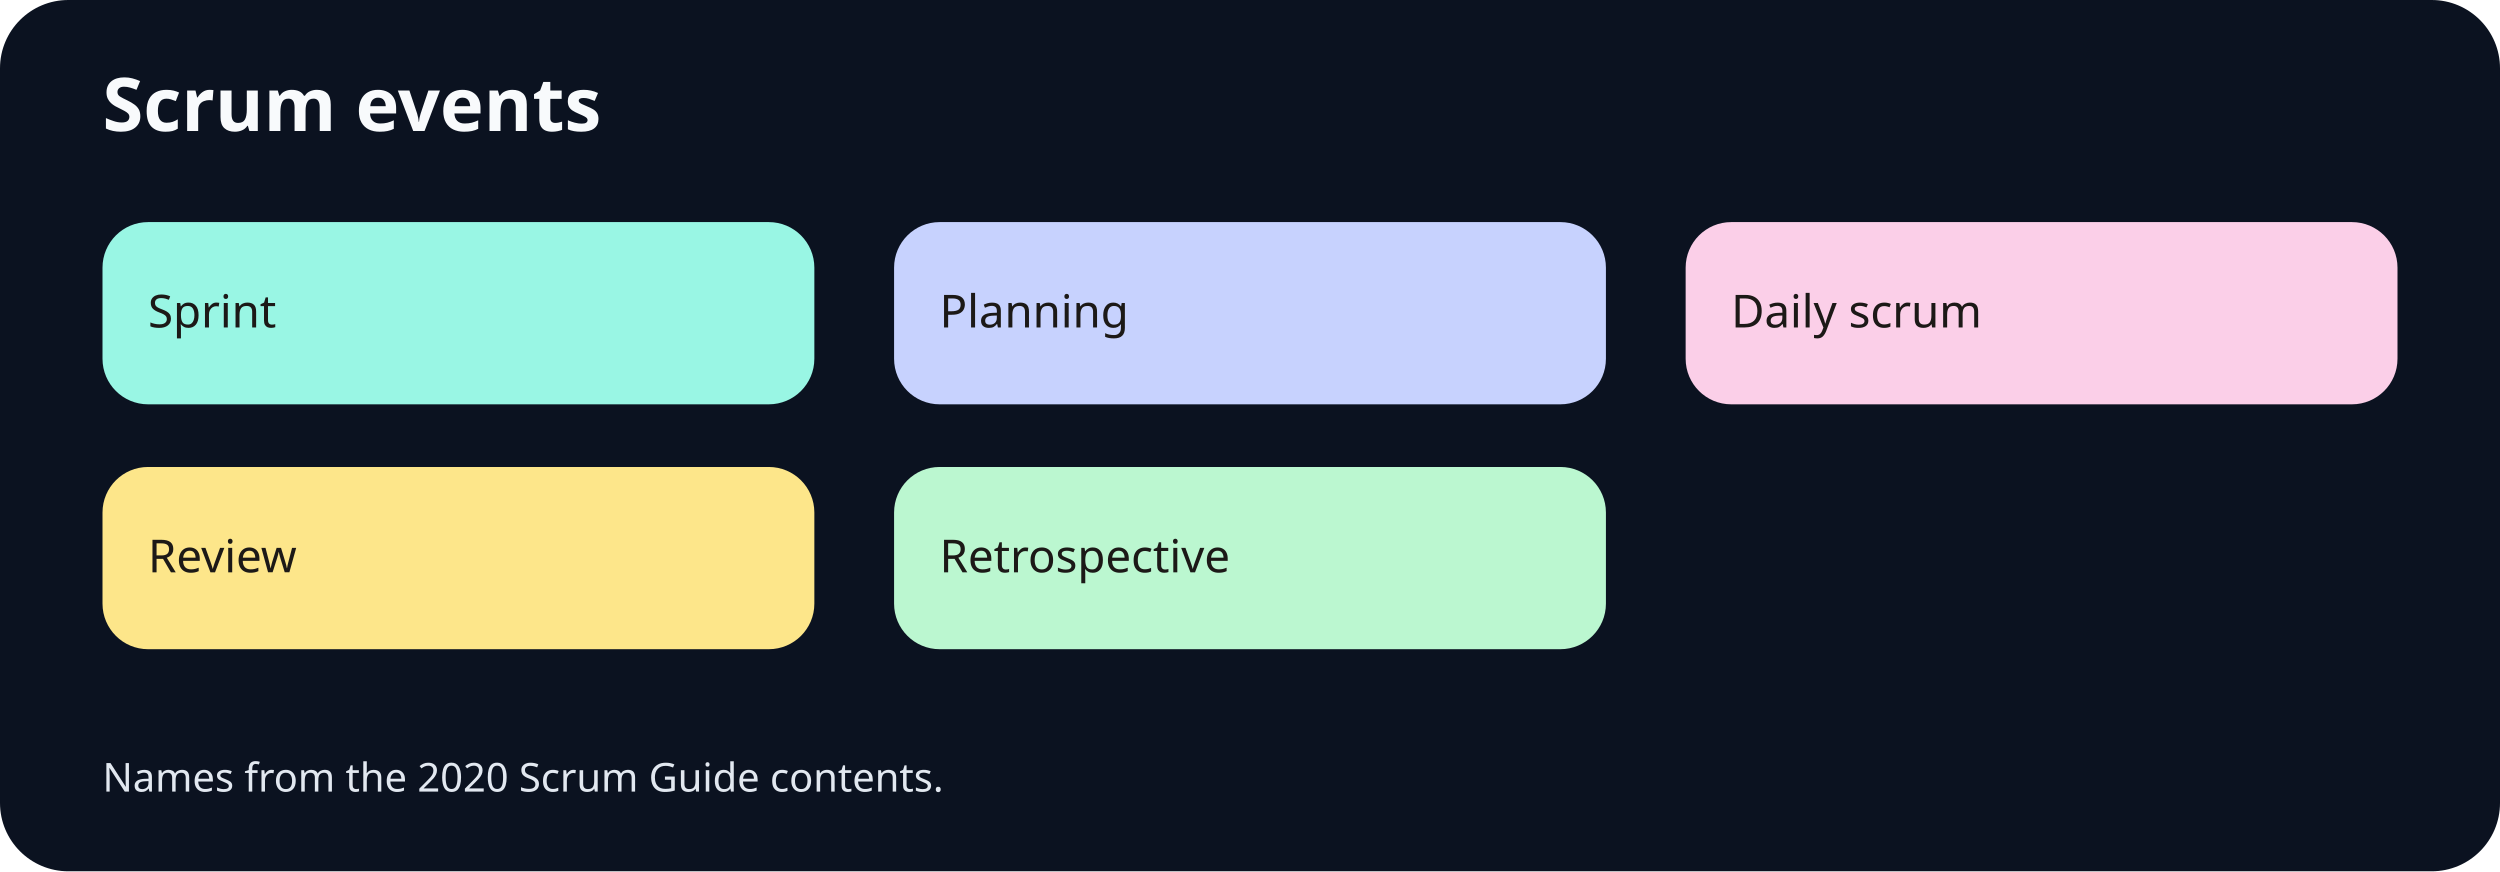
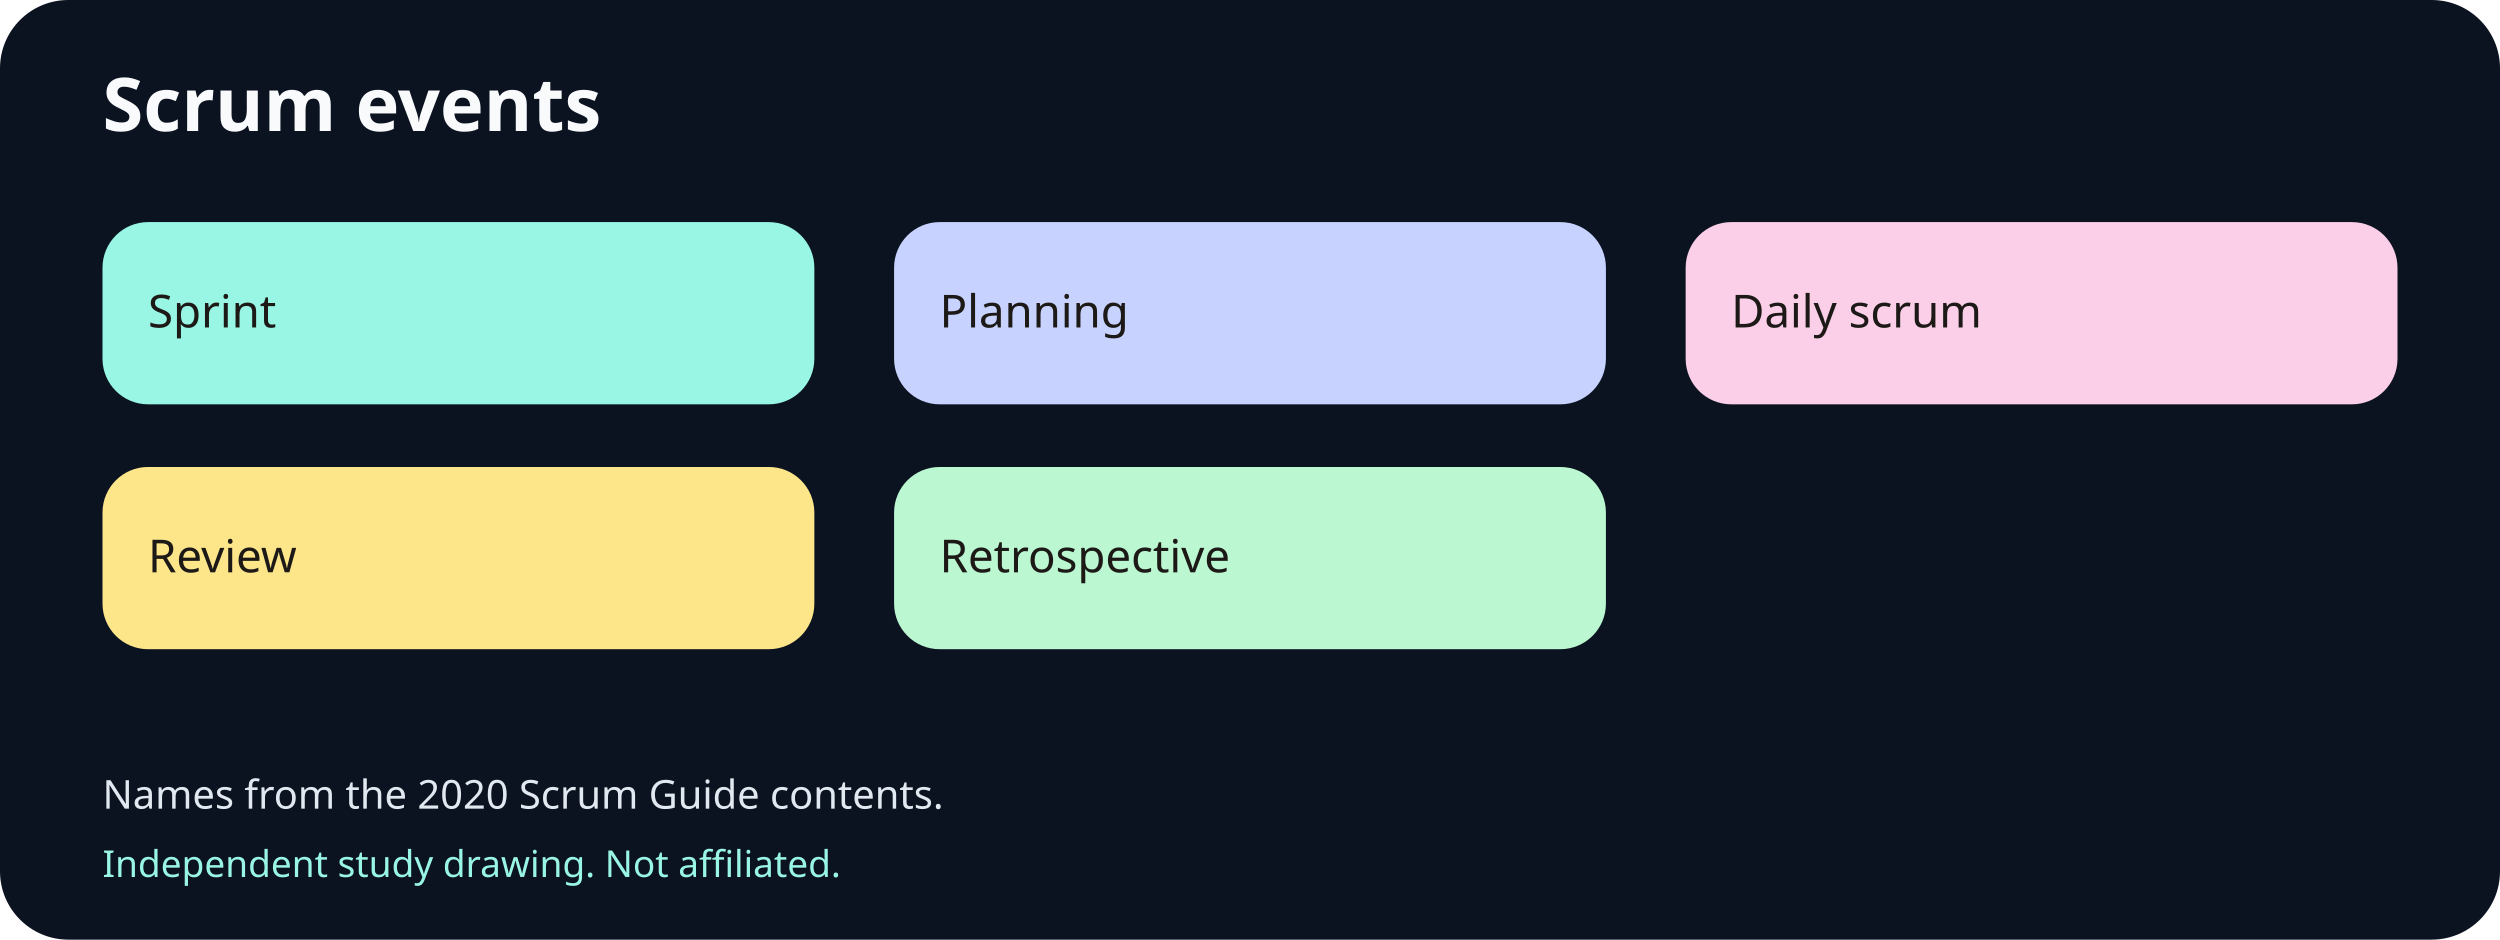
- <svg xmlns="http://www.w3.org/2000/svg" viewBox="0 0 878 306" role="img">
+ <svg xmlns="http://www.w3.org/2000/svg" viewBox="0 0 878 330" role="img">
+   <style>
+ @keyframes baPulse { 50% { opacity: 0.78 } }
+ .ba-box { animation: baPulse 2.8s ease-in-out infinite; transform-box: fill-box; transform-origin: center; }
+ @media (prefers-reduced-motion: reduce) { .ba-box { animation: none } }
+ </style>
  <rect width="100%" height="100%" rx="24" fill="#0b1220" />
  <text x="36" y="46" fill="#f8fafc" font-family="Segoe UI, sans-serif" font-size="26" font-weight="700">Scrum events</text>
-   <rect x="36" y="78" width="250" height="64" rx="16" fill="#99f6e4" />
+   <rect class="ba-box" x="36" y="78" width="250" height="64" rx="16" fill="#99f6e4" />
  <text x="52" y="115.0" fill="#1c1917" font-family="Segoe UI, sans-serif" font-size="16">Sprint</text>
-   <rect x="314" y="78" width="250" height="64" rx="16" fill="#c7d2fe" />
+   <rect class="ba-box" x="314" y="78" width="250" height="64" rx="16" fill="#c7d2fe" />
  <text x="330" y="115.0" fill="#1c1917" font-family="Segoe UI, sans-serif" font-size="16">Planning</text>
-   <rect x="592" y="78" width="250" height="64" rx="16" fill="#fbcfe8" />
+   <rect class="ba-box" x="592" y="78" width="250" height="64" rx="16" fill="#fbcfe8" />
  <text x="608" y="115.0" fill="#1c1917" font-family="Segoe UI, sans-serif" font-size="16">Daily scrum</text>
-   <rect x="36" y="164" width="250" height="64" rx="16" fill="#fde68a" />
+   <rect class="ba-box" x="36" y="164" width="250" height="64" rx="16" fill="#fde68a" />
  <text x="52" y="201.0" fill="#1c1917" font-family="Segoe UI, sans-serif" font-size="16">Review</text>
-   <rect x="314" y="164" width="250" height="64" rx="16" fill="#bbf7d0" />
+   <rect class="ba-box" x="314" y="164" width="250" height="64" rx="16" fill="#bbf7d0" />
  <text x="330" y="201.0" fill="#1c1917" font-family="Segoe UI, sans-serif" font-size="16">Retrospective</text>
-   <text x="36" y="278" fill="#e2e8f0" font-family="Segoe UI, sans-serif" font-size="14">Names from the 2020 Scrum Guide contents.</text>
+   <text x="36" y="284" fill="#e2e8f0" font-family="Segoe UI, sans-serif" font-size="14">Names from the 2020 Scrum Guide contents.</text>
+   <text x="36" y="308" fill="#99f6e4" font-family="Segoe UI, sans-serif" font-size="13">Independent study drawing. Not affiliated.</text>
</svg>
